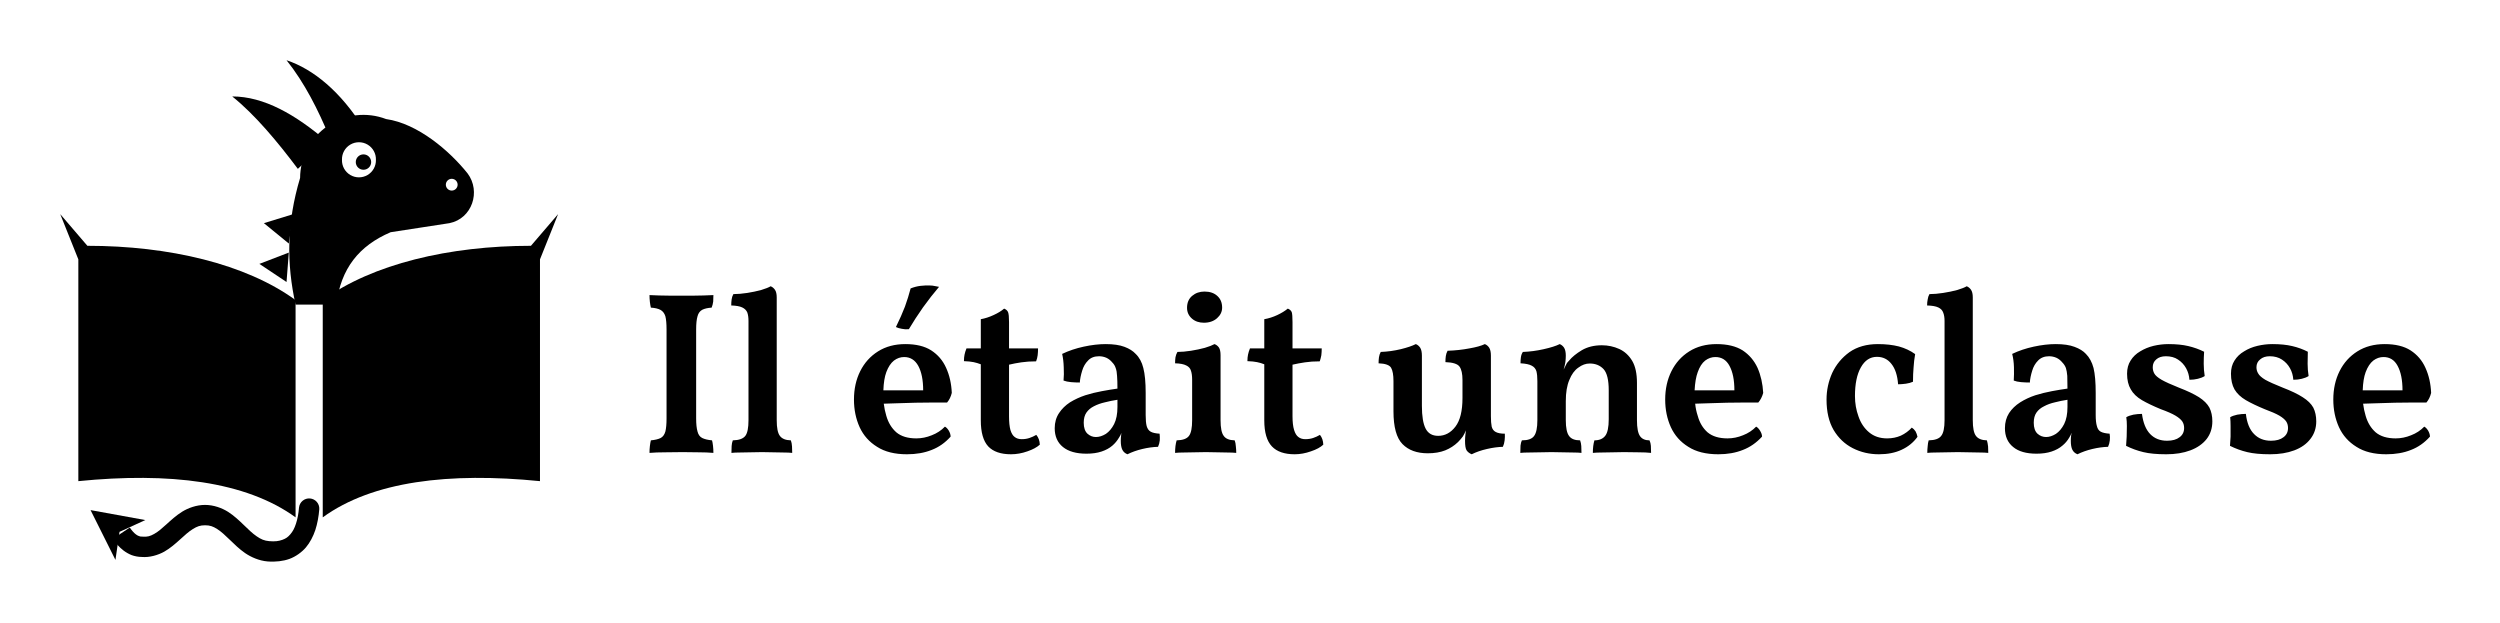
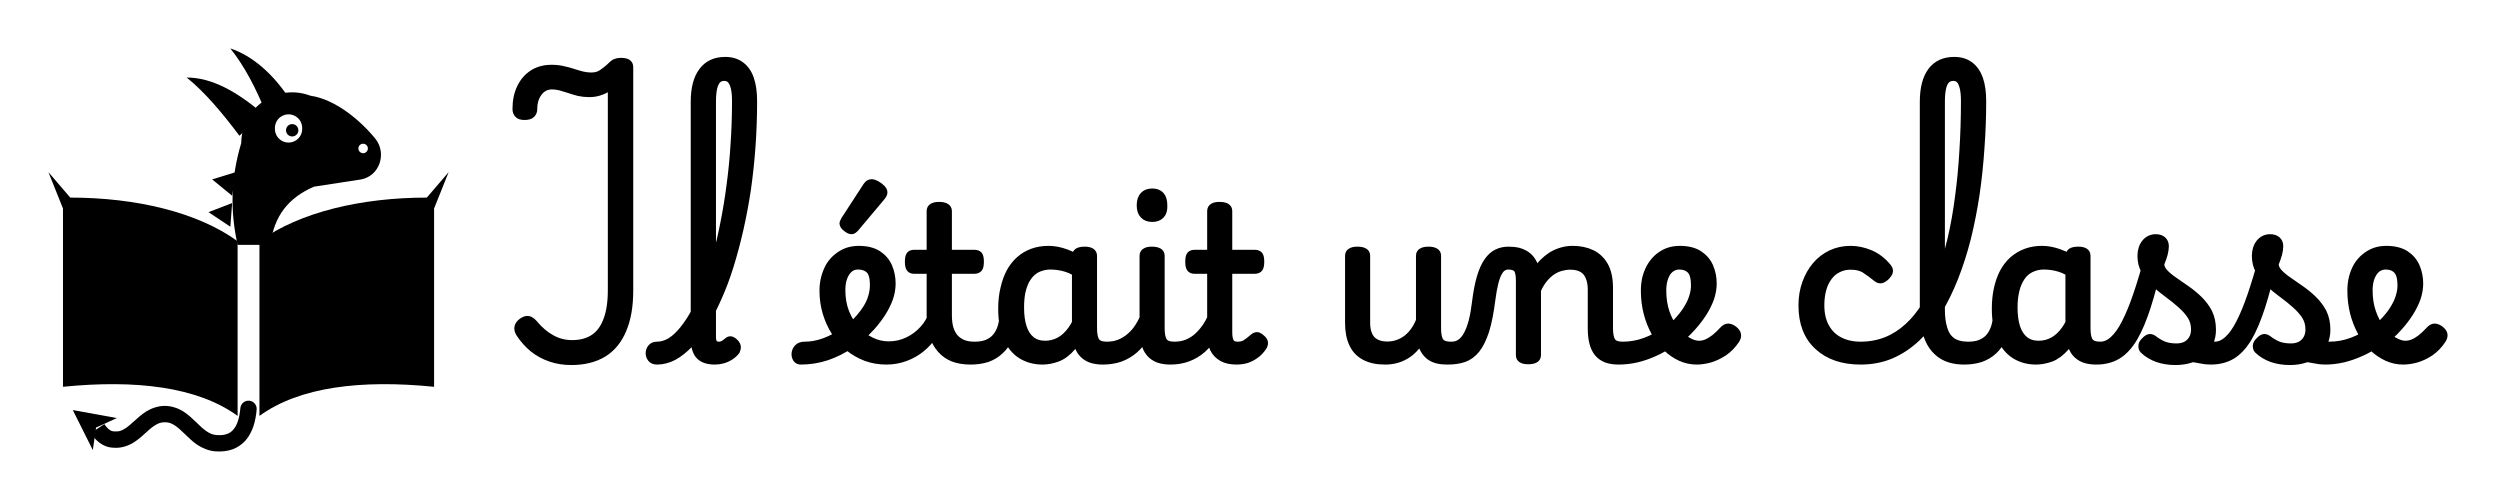
- <svg xmlns="http://www.w3.org/2000/svg" fill="#000000" viewBox="-29.7 -30.72 1275.23 317.44" width="1275.23" height="317.44" role="img" aria-labelledby="titre">
+ <svg xmlns="http://www.w3.org/2000/svg" fill="#000000" viewBox="-29.7 -30.72 1586.34 317.44" width="1586.34" height="317.44" role="img" aria-labelledby="titre">
  <g id="symbole" fill="#000000" fill-rule="evenodd">
    <path d="M121.07 122.36 C95.68 103.89 56.43 94.66 14.87 94.66 L1.02 78.5 L10.26 101.58 L10.26 214.71 C56.43 210.09 95.68 214.71 121.07 233.18 Z" />
    <path d="M134.93 122.36 C160.32 103.89 199.57 94.66 241.13 94.66 L254.98 78.5 L245.74 101.58 L245.74 214.71 C199.57 210.09 160.32 214.71 134.93 233.18 Z" />
    <path d="M123.38 60.03 A32.32 32.32 0 0 1 167.25 30.01 C183.41 32.32 199.57 46.17 208.8 57.72 C215.73 66.95 211.11 80.8 199.57 83.11 L169.56 87.73 C153.4 94.66 144.16 106.2 141.85 124.67 L121.07 124.67 C116.46 103.89 116.46 83.11 123.38 60.03 Z M144.74 50.79 A8.66 8.66 0 1 0 162.05 50.79 A8.66 8.66 0 1 0 144.74 50.79 Z M197.72 63.49 A3 3 0 1 0 203.73 63.49 A3 3 0 1 0 197.72 63.49 Z" />
    <path d="M151.78 51.95 A3.92 3.92 0 1 0 159.63 51.95 A3.92 3.92 0 1 0 151.78 51.95 Z" />
    <path d="M137.23 41.56 C121.07 27.7 104.91 18.47 88.75 18.47 C100.3 27.7 111.84 41.56 122.23 55.41 Z" />
    <path d="M155.7 34.63 C144.16 16.16 130.31 4.62 116.46 0 C125.69 11.54 132.62 25.4 138.39 39.25 Z" />
    <path d="M119.92 78.5 L104.91 83.11 L117.61 93.5 Z M117.61 98.12 L102.6 103.89 L116.46 113.13 Z" />
    <path d="M122.83 228.13 C122.55 231.34 122.09 233.92 121.28 236.38 C120.5 238.77 119.7 240.28 118.42 241.79 C117.17 243.26 116.2 243.95 114.36 244.63 C112.42 245.33 110.58 245.56 107.65 245.32 C105.07 245.1 103.44 244.36 101.22 242.84 C99 241.32 96.99 239.34 94.67 237.09 C92.35 234.84 89.65 232.28 86.62 230.36 C83.57 228.43 79.31 226.83 74.9 226.83 C70.49 226.83 66.25 228.42 63.22 230.29 C60.21 232.16 57.54 234.61 55.25 236.69 C52.96 238.77 51.09 240.43 48.97 241.62 C46.88 242.79 45.49 243.21 43.01 243.01 C41.94 242.99 41.77 242.96 41.16 242.72 C40.55 242.49 40.25 242.33 39.63 241.87 C39.01 241.4 38.6 241.01 38.02 240.35 C37.44 239.7 37 239.12 36.51 238.37 L27.87 244.14 C28.53 245.13 29.38 246.28 30.25 247.25 C31.12 248.22 32.29 249.34 33.4 250.17 C34.52 251.01 36.1 251.93 37.51 252.46 C38.91 252.98 40.9 253.38 42.58 253.38 C46.6 253.74 50.97 252.42 54.08 250.68 C57.16 248.94 59.9 246.5 62.23 244.39 C64.56 242.27 66.51 240.47 68.69 239.13 C70.85 237.8 72.38 237.22 74.9 237.22 C77.42 237.22 78.93 237.78 81.08 239.13 C83.23 240.51 85.15 242.33 87.45 244.56 C89.74 246.78 92.35 249.36 95.33 251.41 C98.31 253.45 102.44 255.31 106.79 255.67 C110.79 256 114.86 255.5 117.93 254.38 C121.11 253.22 124.26 250.96 126.33 248.52 C128.37 246.13 130.1 242.82 131.15 239.62 C132.18 236.48 132.87 232.71 133.17 228.99 A5.19 5.19 0 0 0 122.83 228.13 Z" />
    <path d="M16.49 229.48 L44.43 234.56 L31.27 240.57 L29.19 254.88 Z" />
  </g>
-   <g id="nom" fill="#000000">
-     <path d="M310.3 137.4 Q310.3 132.9 309.7 130.6 Q309.0 128.4 307.3 127.4 Q305.5 126.4 302.3 126.2 Q302.0 125.0 301.8 123.3 Q301.6 121.5 301.6 119.8 Q303.7 119.9 306.6 120.0 Q309.4 120.0 312.4 120.1 Q315.4 120.1 318.0 120.1 Q320.7 120.1 323.6 120.1 Q326.4 120.0 329.1 120.0 Q331.8 119.9 334.2 119.8 Q334.2 121.5 334.1 123.1 Q333.9 124.7 333.3 126.2 Q330.3 126.4 328.5 127.3 Q326.7 128.3 326.1 130.6 Q325.4 132.9 325.4 137.4 L325.4 182.7 Q325.4 187.0 326.1 189.4 Q326.7 191.8 328.5 192.7 Q330.3 193.6 333.5 193.9 Q333.8 194.9 334.0 196.7 Q334.2 198.4 334.2 200.3 Q330.9 200.0 326.8 200.0 Q322.7 199.9 318.5 199.9 Q314.1 199.9 309.6 200.0 Q305.0 200.0 301.6 200.3 Q301.6 198.5 301.8 196.8 Q302.0 195.1 302.3 193.9 Q305.5 193.6 307.3 192.7 Q309.0 191.8 309.7 189.4 Q310.3 187.0 310.3 182.7 L310.3 137.4 Z M343.4 200.3 Q343.4 198.5 343.5 196.8 Q343.6 195.2 344.1 193.9 Q348.8 193.8 350.5 191.6 Q352.1 189.5 352.1 183.6 L352.1 133.0 Q352.1 130.4 351.5 128.7 Q350.8 127.0 348.9 126.1 Q347.0 125.2 343.3 125.1 Q343.3 123.4 343.5 122.0 Q343.7 120.5 344.4 119.3 Q347.6 119.3 351.5 118.7 Q355.3 118.1 358.6 117.2 Q361.9 116.2 363.4 115.3 Q364.7 115.8 365.6 117.1 Q366.5 118.4 366.5 121.0 L366.5 183.6 Q366.5 189.5 368.1 191.6 Q369.7 193.8 373.7 193.9 Q374.2 195.2 374.3 197.0 Q374.4 198.7 374.4 200.3 Q372.6 200.1 370.1 200.1 Q367.6 200.0 364.7 200.0 Q361.8 199.9 359.0 199.9 Q356.1 199.9 353.2 200.0 Q350.2 200.0 347.7 200.1 Q345.1 200.1 343.4 200.3 Z M432.9 201.0 Q423.6 201.0 417.7 197.2 Q411.7 193.5 408.8 187.2 Q405.9 180.8 405.9 173.1 Q405.9 165.0 409.1 158.6 Q412.3 152.2 418.2 148.5 Q424.1 144.8 432.1 144.8 Q440.3 144.8 445.3 148.0 Q450.4 151.3 452.9 156.9 Q455.5 162.6 455.8 169.7 Q455.1 172.6 453.4 174.6 L446.6 174.6 Q442.4 174.6 437.4 174.7 Q432.5 174.8 427.4 175.0 Q424.2 175.1 421.1 175.2 Q421.5 178.4 422.4 181.4 Q423.9 186.6 427.5 189.8 Q431.2 192.9 437.7 192.9 Q441.7 192.9 445.6 191.3 Q449.5 189.8 452.3 186.9 Q453.4 187.5 454.3 189.0 Q455.2 190.6 455.2 192.0 Q451.0 196.7 445.5 198.8 Q440.0 201.0 432.9 201.0 Z M420.9 168.4 L441.2 168.4 Q441.2 160.5 438.7 155.9 Q436.2 151.4 431.5 151.4 Q428.7 151.4 426.3 153.2 Q423.9 155.1 422.4 159.1 Q421.1 162.6 420.9 168.4 Z M433.9 137.2 Q432.1 137.4 430.3 137.0 Q428.5 136.7 427.3 136.1 Q430.1 130.4 431.9 125.7 Q433.6 121.0 434.8 116.4 Q437.3 115.4 439.8 115.1 Q442.4 114.8 444.6 114.9 Q445.9 114.9 447.2 115.2 Q448.4 115.4 449.3 115.6 Q445.2 120.4 441.1 126.1 Q437.1 131.8 433.9 137.2 Z M486.0 201.0 Q478.2 201.0 474.4 197.0 Q470.6 192.9 470.6 183.7 L470.6 155.1 Q468.8 154.4 466.9 154.0 Q464.9 153.6 462.0 153.5 Q462.0 151.6 462.3 150.2 Q462.6 148.7 463.3 147.0 L470.6 147.0 L470.6 132.1 Q473.9 131.5 477.1 130.0 Q480.4 128.5 482.5 126.7 Q484.0 127.3 484.5 128.5 Q485.0 129.7 485.0 133.6 L485.0 147.0 L499.8 147.0 Q499.8 148.8 499.6 150.5 Q499.4 152.1 498.8 153.6 Q494.7 153.6 491.3 154.1 Q487.9 154.6 485.0 155.3 L485.0 181.6 Q485.0 186.0 485.7 188.6 Q486.5 191.2 487.9 192.2 Q489.3 193.3 491.5 193.3 Q493.6 193.3 495.4 192.7 Q497.2 192.1 498.9 191.1 Q500.6 193.1 500.7 196.1 Q498.5 198.1 494.4 199.5 Q490.2 201.0 486.0 201.0 Z M545.4 201.0 Q543.6 200.3 542.8 198.7 Q542.0 197.1 542.0 194.1 Q542.0 192.8 542.2 191.1 Q542.3 190.6 542.3 190.1 Q541.9 191.4 541.1 192.5 Q539.7 194.9 537.7 196.6 Q535.5 198.5 532.2 199.6 Q528.9 200.7 524.5 200.7 Q516.7 200.7 512.5 197.3 Q508.3 193.9 508.3 187.7 Q508.3 183.3 510.5 180.0 Q512.6 176.8 516.1 174.5 Q519.7 172.3 523.9 170.9 Q528.0 169.6 532.4 168.8 Q536.7 168.0 540.3 167.5 Q540.3 163.4 540.1 161.0 Q540.0 158.6 539.4 157.0 Q538.9 155.4 537.7 154.2 Q536.4 152.6 534.7 151.8 Q532.9 151.0 530.9 151.0 Q527.3 151.0 525.3 153.2 Q523.2 155.3 522.3 158.4 Q521.3 161.6 521.1 164.4 Q518.8 164.4 516.6 164.2 Q514.4 164.0 512.8 163.4 Q513.1 160.3 512.9 156.6 Q512.8 152.9 512.1 149.8 Q517.1 147.4 523.1 146.1 Q529.1 144.8 534.3 144.8 Q540.2 144.8 543.9 146.2 Q547.6 147.6 549.6 149.8 Q552.4 152.5 553.5 157.0 Q554.7 161.6 554.7 169.7 L554.7 181.0 Q554.7 184.6 555.2 186.6 Q555.8 188.7 557.3 189.5 Q558.7 190.3 561.8 190.5 Q562.0 192.1 561.9 193.9 Q561.7 195.7 561.0 197.2 Q557.2 197.3 553.0 198.3 Q548.8 199.3 545.4 201.0 Z M529.3 192.2 Q531.8 192.2 534.4 190.6 Q536.9 188.9 538.6 185.6 Q540.3 182.2 540.3 176.9 L540.3 173.2 Q537.0 173.7 533.9 174.5 Q530.8 175.2 528.3 176.5 Q525.9 177.7 524.5 179.7 Q523.1 181.7 523.1 184.9 Q523.1 188.7 525.0 190.5 Q526.9 192.2 529.3 192.2 Z M569.7 200.3 Q569.7 198.5 569.9 196.8 Q570.1 195.2 570.5 193.9 Q575.2 193.8 576.8 191.6 Q578.4 189.5 578.4 183.6 L578.4 163.0 Q578.4 160.1 577.8 158.4 Q577.3 156.6 575.4 155.7 Q573.5 154.7 569.7 154.6 Q569.7 152.9 569.9 151.5 Q570.2 150.0 570.9 148.8 Q573.9 148.8 577.8 148.2 Q581.6 147.6 584.9 146.7 Q588.2 145.7 589.8 144.8 Q591.2 145.3 592.1 146.6 Q592.9 147.9 592.9 150.5 L592.9 183.6 Q592.9 189.5 594.5 191.6 Q596.0 193.8 600.1 193.9 Q600.6 195.2 600.7 197.0 Q600.9 198.7 600.9 200.3 Q599.0 200.1 596.4 200.1 Q593.9 200.0 591.1 200.0 Q588.2 199.9 585.4 199.9 Q582.6 199.9 579.6 200.0 Q576.7 200.0 574.1 200.1 Q571.6 200.1 569.7 200.3 Z M584.4 133.9 Q580.7 133.9 578.3 131.8 Q575.8 129.6 575.8 126.3 Q575.8 122.4 578.4 120.2 Q581.0 118.0 584.7 118.0 Q588.8 118.0 591.2 120.2 Q593.7 122.4 593.7 126.2 Q593.7 129.3 591.1 131.6 Q588.5 133.9 584.4 133.9 Z M630.7 201.0 Q622.9 201.0 619.1 197.0 Q615.2 192.9 615.2 183.7 L615.2 155.1 Q613.5 154.4 611.5 154.0 Q609.6 153.6 606.6 153.5 Q606.6 151.6 606.9 150.2 Q607.2 148.7 607.9 147.0 L615.2 147.0 L615.2 132.1 Q618.6 131.5 621.8 130.0 Q625.0 128.5 627.2 126.7 Q628.7 127.3 629.2 128.5 Q629.6 129.7 629.6 133.6 L629.6 147.0 L644.5 147.0 Q644.5 148.8 644.3 150.5 Q644.0 152.1 643.5 153.6 Q639.3 153.6 636.0 154.1 Q632.6 154.6 629.6 155.3 L629.6 181.6 Q629.6 186.0 630.4 188.6 Q631.2 191.2 632.6 192.2 Q634.0 193.3 636.1 193.3 Q638.3 193.3 640.1 192.7 Q641.9 192.1 643.6 191.1 Q645.2 193.1 645.3 196.1 Q643.2 198.1 639.0 199.5 Q634.8 201.0 630.7 201.0 Z M698.6 200.5 Q690.3 200.5 685.7 195.8 Q681.1 191.1 681.1 179.1 L681.1 163.7 Q681.1 159.0 679.9 156.9 Q678.7 154.8 673.5 154.6 Q673.5 152.9 673.7 151.5 Q673.9 150.1 674.6 148.8 Q679.8 148.6 684.8 147.4 Q689.7 146.2 692.5 144.8 Q693.8 145.3 694.7 146.6 Q695.6 148.0 695.6 150.7 L695.6 176.3 Q695.6 184.2 697.5 187.9 Q699.4 191.6 703.9 191.6 Q709.1 191.6 712.7 186.9 Q716.3 182.2 716.3 172.3 L716.3 163.1 Q716.3 158.4 714.8 156.3 Q713.3 154.2 707.6 154.0 Q707.6 152.3 707.8 150.9 Q708.0 149.5 708.7 148.2 Q714.6 148.0 719.8 147.0 Q725.0 146.1 727.7 144.8 Q729.0 145.3 729.9 146.6 Q730.8 148.0 730.8 150.7 L730.8 181.6 Q730.8 184.9 731.2 186.9 Q731.7 188.8 733.2 189.6 Q734.8 190.5 737.9 190.5 Q738.0 192.1 737.8 193.9 Q737.6 195.7 736.9 197.2 Q733.1 197.3 728.8 198.3 Q724.4 199.3 721.0 201.0 Q719.3 200.3 718.4 199.0 Q717.6 197.7 717.6 194.1 Q717.6 192.5 717.9 190.0 Q717.9 189.5 718.0 188.8 Q717.4 190.5 716.5 191.9 Q715.3 193.5 714.0 194.8 Q711.2 197.5 707.5 199.0 Q703.7 200.5 698.6 200.5 Z M805.3 183.6 Q805.3 189.6 806.9 191.8 Q808.4 193.9 811.7 193.9 Q812.3 195.2 812.4 196.7 Q812.5 198.1 812.5 200.3 Q809.9 200.0 806.2 200.0 Q802.4 199.9 798.6 199.9 Q796.1 199.9 793.1 200.0 Q790.1 200.0 787.4 200.1 Q784.7 200.1 782.8 200.3 Q782.8 198.4 783.0 196.8 Q783.2 195.2 783.6 193.9 Q787.3 193.9 789.1 191.6 Q790.9 189.3 790.9 183.1 L790.9 168.4 Q790.9 160.5 788.3 157.6 Q785.6 154.7 781.2 154.7 Q778.2 154.7 775.4 156.8 Q772.5 158.8 770.8 163.1 Q769.0 167.3 769.0 173.9 L769.0 183.6 Q769.0 189.5 770.7 191.7 Q772.3 193.9 776.3 193.9 Q776.8 195.3 776.9 196.8 Q777.0 198.2 777.0 200.3 Q775.4 200.1 772.8 200.1 Q770.2 200.0 767.3 200.0 Q764.4 199.9 761.7 199.9 Q759.2 199.9 756.1 200.0 Q753.1 200.0 750.3 200.1 Q747.5 200.1 745.8 200.3 Q745.8 198.2 745.9 196.6 Q746.1 194.9 746.6 193.9 Q751.2 193.9 752.8 191.7 Q754.5 189.5 754.5 183.6 L754.5 163.7 Q754.5 160.5 754.0 158.6 Q753.4 156.7 751.6 155.8 Q749.8 154.8 745.9 154.6 Q745.9 152.9 746.1 151.5 Q746.3 150.0 747.1 148.8 Q752.4 148.6 757.7 147.4 Q763.1 146.2 765.9 144.8 Q767.2 145.3 768.1 146.6 Q769.0 148.0 769.0 150.7 Q769.0 152.1 768.8 153.9 Q768.5 155.8 767.9 157.8 Q768.5 156.6 769.1 155.4 Q769.6 154.2 770.7 153.2 Q772.9 150.5 777.2 147.9 Q781.5 145.4 787.4 145.4 Q792.1 145.4 796.3 147.3 Q800.4 149.2 802.9 153.4 Q805.3 157.5 805.3 164.6 L805.3 183.6 Z M846.8 201.0 Q837.4 201.0 831.5 197.2 Q825.5 193.5 822.6 187.2 Q819.7 180.8 819.7 173.1 Q819.7 165.0 822.9 158.6 Q826.1 152.2 832.0 148.5 Q837.9 144.8 845.9 144.8 Q854.1 144.8 859.2 148.0 Q864.2 151.3 866.8 156.9 Q869.3 162.6 869.7 169.7 Q868.9 172.6 867.2 174.6 L860.5 174.6 Q856.2 174.6 851.2 174.7 Q846.3 174.8 841.2 175.0 Q838.0 175.1 835.0 175.2 Q835.3 178.4 836.3 181.4 Q837.7 186.6 841.3 189.8 Q845.0 192.9 851.5 192.9 Q855.5 192.9 859.4 191.3 Q863.3 189.8 866.1 186.9 Q867.2 187.5 868.1 189.0 Q869.1 190.6 869.1 192.0 Q864.8 196.7 859.3 198.8 Q853.8 201.0 846.8 201.0 Z M834.7 168.4 L855.0 168.4 Q855.0 160.5 852.5 155.9 Q850.1 151.4 845.3 151.4 Q842.5 151.4 840.1 153.2 Q837.7 155.1 836.3 159.1 Q835.0 162.6 834.7 168.4 Z M948.4 192.1 Q945.3 196.4 940.3 198.7 Q935.4 201.0 928.7 201.0 Q921.5 201.0 915.4 197.9 Q909.3 194.8 905.6 188.6 Q902.0 182.4 902.0 173.1 Q902.0 166.0 904.9 159.5 Q907.9 153.1 913.7 148.9 Q919.6 144.8 928.2 144.8 Q934.2 144.8 938.9 146.0 Q943.6 147.3 947.2 149.9 Q946.6 153.3 946.4 156.7 Q946.1 160.0 946.1 164.0 Q944.6 164.7 942.5 165.0 Q940.3 165.3 938.5 165.3 Q938.0 158.5 935.1 154.9 Q932.3 151.3 927.7 151.3 Q922.5 151.3 919.5 156.7 Q916.5 162.0 916.5 171.3 Q916.5 176.8 918.3 181.7 Q920.0 186.7 923.7 189.8 Q927.4 192.9 932.9 192.9 Q936.7 192.9 939.9 191.5 Q943.1 190.0 945.5 187.4 Q946.6 188.1 947.4 189.3 Q948.1 190.6 948.4 192.1 Z M953.4 200.3 Q953.4 198.5 953.6 196.8 Q953.7 195.2 954.1 193.9 Q958.9 193.8 960.5 191.6 Q962.2 189.5 962.2 183.6 L962.2 133.0 Q962.2 130.4 961.5 128.7 Q960.9 127.0 959.0 126.1 Q957.1 125.2 953.3 125.1 Q953.3 123.4 953.6 122.0 Q953.8 120.5 954.5 119.3 Q957.7 119.3 961.5 118.7 Q965.4 118.1 968.7 117.2 Q972.0 116.2 973.5 115.3 Q974.8 115.8 975.7 117.1 Q976.6 118.4 976.6 121.0 L976.6 183.6 Q976.6 189.5 978.2 191.6 Q979.8 193.8 983.8 193.9 Q984.2 195.2 984.4 197.0 Q984.5 198.7 984.5 200.3 Q982.7 200.1 980.2 200.1 Q977.6 200.0 974.7 200.0 Q971.8 199.9 969.0 199.9 Q966.2 199.9 963.2 200.0 Q960.3 200.0 957.7 200.1 Q955.2 200.1 953.4 200.3 Z M1030.0 201.0 Q1028.2 200.3 1027.4 198.7 Q1026.6 197.1 1026.6 194.1 Q1026.6 192.8 1026.8 191.1 Q1027.0 190.6 1027.0 190.1 Q1026.5 191.4 1025.8 192.5 Q1024.4 194.9 1022.3 196.6 Q1020.1 198.5 1016.8 199.6 Q1013.5 200.7 1009.1 200.7 Q1001.3 200.7 997.2 197.3 Q993.0 193.9 993.0 187.7 Q993.0 183.3 995.1 180.0 Q997.2 176.8 1000.8 174.5 Q1004.3 172.3 1008.5 170.9 Q1012.7 169.6 1017.0 168.8 Q1021.3 168.0 1024.9 167.5 Q1024.9 163.4 1024.8 161.0 Q1024.6 158.6 1024.1 157.0 Q1023.5 155.4 1022.3 154.2 Q1021.0 152.6 1019.3 151.8 Q1017.5 151.0 1015.5 151.0 Q1012.0 151.0 1009.9 153.2 Q1007.8 155.3 1006.9 158.4 Q1005.9 161.6 1005.7 164.4 Q1003.5 164.4 1001.2 164.2 Q999.0 164.0 997.5 163.4 Q997.7 160.3 997.6 156.6 Q997.5 152.9 996.7 149.8 Q1001.7 147.4 1007.7 146.1 Q1013.7 144.8 1018.9 144.8 Q1024.8 144.8 1028.5 146.2 Q1032.3 147.6 1034.3 149.8 Q1037.0 152.5 1038.2 157.0 Q1039.3 161.6 1039.3 169.7 L1039.3 181.0 Q1039.3 184.6 1039.9 186.6 Q1040.4 188.7 1041.9 189.5 Q1043.4 190.3 1046.4 190.5 Q1046.7 192.1 1046.5 193.9 Q1046.3 195.7 1045.6 197.2 Q1041.8 197.3 1037.6 198.3 Q1033.4 199.3 1030.0 201.0 Z M1014.0 192.2 Q1016.4 192.2 1019.0 190.6 Q1021.5 188.9 1023.2 185.6 Q1024.9 182.2 1024.9 176.9 L1024.9 173.2 Q1021.6 173.7 1018.5 174.5 Q1015.4 175.2 1013.0 176.5 Q1010.5 177.7 1009.1 179.7 Q1007.7 181.7 1007.7 184.9 Q1007.7 188.7 1009.6 190.5 Q1011.5 192.2 1014.0 192.2 Z M1094.6 148.7 Q1094.4 151.6 1094.4 154.8 Q1094.4 158.0 1094.9 161.1 Q1093.5 162.0 1091.4 162.5 Q1089.4 163.0 1087.1 163.0 Q1086.9 159.8 1085.4 157.1 Q1083.9 154.4 1081.3 152.7 Q1078.8 151.0 1075.1 151.0 Q1072.0 151.0 1070.2 152.6 Q1068.4 154.1 1068.4 156.6 Q1068.4 158.4 1069.2 159.8 Q1070.0 161.3 1072.9 163.0 Q1075.7 164.6 1081.7 167.0 Q1088.2 169.5 1092.0 171.9 Q1095.7 174.3 1097.3 177.2 Q1098.8 180.2 1098.8 184.2 Q1098.8 189.4 1095.9 193.2 Q1092.9 197.0 1087.6 199.0 Q1082.3 201.0 1075.3 201.0 Q1068.1 201.0 1063.6 199.9 Q1059.0 198.8 1054.8 196.7 Q1055.0 194.7 1055.1 192.0 Q1055.2 189.3 1055.2 186.6 Q1055.2 184.0 1054.9 182.1 Q1056.2 181.3 1058.5 180.8 Q1060.8 180.4 1062.9 180.4 Q1063.8 187.3 1067.1 190.7 Q1070.4 194.1 1075.7 194.1 Q1079.8 194.1 1082.1 192.3 Q1084.4 190.6 1084.4 187.6 Q1084.4 185.7 1083.5 184.3 Q1082.5 182.8 1080.0 181.3 Q1077.5 179.8 1072.5 178.0 Q1066.7 175.6 1062.9 173.4 Q1059.0 171.1 1057.2 167.9 Q1055.3 164.7 1055.3 159.9 Q1055.3 156.0 1057.1 153.2 Q1058.9 150.3 1062.0 148.5 Q1065.1 146.6 1068.8 145.7 Q1072.6 144.8 1076.4 144.8 Q1082.3 144.8 1086.5 145.8 Q1090.8 146.8 1094.6 148.7 Z M1147.5 148.7 Q1147.4 151.6 1147.4 154.8 Q1147.4 158.0 1147.9 161.1 Q1146.5 162.0 1144.4 162.5 Q1142.4 163.0 1140.1 163.0 Q1139.9 159.8 1138.4 157.1 Q1136.9 154.4 1134.3 152.7 Q1131.7 151.0 1128.1 151.0 Q1125.0 151.0 1123.2 152.6 Q1121.3 154.1 1121.3 156.6 Q1121.3 158.4 1122.2 159.8 Q1123.0 161.3 1125.8 163.0 Q1128.7 164.6 1134.7 167.0 Q1141.2 169.5 1144.9 171.9 Q1148.7 174.3 1150.3 177.2 Q1151.8 180.2 1151.8 184.2 Q1151.8 189.4 1148.8 193.2 Q1145.9 197.0 1140.6 199.0 Q1135.3 201.0 1128.3 201.0 Q1121.1 201.0 1116.6 199.9 Q1112.0 198.8 1107.8 196.7 Q1108.0 194.7 1108.1 192.0 Q1108.1 189.3 1108.1 186.6 Q1108.1 184.0 1107.9 182.1 Q1109.2 181.3 1111.5 180.8 Q1113.8 180.4 1115.9 180.4 Q1116.7 187.3 1120.1 190.7 Q1123.4 194.1 1128.7 194.1 Q1132.8 194.1 1135.1 192.3 Q1137.4 190.6 1137.4 187.6 Q1137.4 185.7 1136.5 184.3 Q1135.5 182.8 1133.0 181.3 Q1130.4 179.8 1125.5 178.0 Q1119.7 175.6 1115.9 173.4 Q1112.0 171.1 1110.1 167.9 Q1108.3 164.7 1108.3 159.9 Q1108.3 156.0 1110.1 153.2 Q1111.9 150.3 1115.0 148.5 Q1118.0 146.6 1121.8 145.7 Q1125.6 144.8 1129.4 144.8 Q1135.3 144.8 1139.5 145.8 Q1143.8 146.8 1147.5 148.7 Z M1187.5 201.0 Q1178.2 201.0 1172.3 197.2 Q1166.3 193.5 1163.4 187.2 Q1160.5 180.8 1160.5 173.1 Q1160.5 165.0 1163.7 158.6 Q1166.9 152.2 1172.8 148.5 Q1178.7 144.8 1186.7 144.8 Q1194.9 144.8 1199.9 148.0 Q1205.0 151.3 1207.5 156.9 Q1210.1 162.6 1210.4 169.7 Q1209.7 172.6 1208.0 174.6 L1201.2 174.6 Q1197.0 174.6 1192.0 174.7 Q1187.1 174.8 1182.0 175.0 Q1178.8 175.1 1175.7 175.2 Q1176.1 178.4 1177.0 181.4 Q1178.5 186.6 1182.1 189.8 Q1185.8 192.9 1192.3 192.9 Q1196.3 192.9 1200.2 191.3 Q1204.1 189.8 1206.9 186.9 Q1208.0 187.5 1208.9 189.0 Q1209.8 190.6 1209.8 192.0 Q1205.6 196.7 1200.1 198.8 Q1194.6 201.0 1187.5 201.0 Z M1175.5 168.4 L1195.8 168.4 Q1195.8 160.5 1193.3 155.9 Q1190.9 151.4 1186.1 151.4 Q1183.3 151.4 1180.9 153.2 Q1178.5 155.1 1177.0 159.1 Q1175.7 162.6 1175.5 168.4 Z" />
+   <g id="nom" fill="#000000" stroke="#000000" stroke-width="4.62" stroke-linejoin="round">
+     <path d="M332.8 198.6 Q325.7 198.6 319.6 196.5 Q313.5 194.4 308.6 190.5 Q303.8 186.6 300.1 181.0 Q298.7 178.8 299.0 177.0 Q299.3 175.1 301.4 173.5 Q303.9 171.7 305.6 172.1 Q307.3 172.5 309.0 174.4 Q314.2 180.7 320.2 184.0 Q326.2 187.4 333.3 187.4 Q341.5 187.4 347.1 183.7 Q352.6 180.0 355.4 172.5 Q358.3 164.9 358.3 153.5 L358.3 23.2 Q355.8 25.7 352.1 27.1 Q348.4 28.6 344.3 28.6 Q340.7 28.6 337.5 27.9 Q334.4 27.1 331.5 26.1 Q328.7 25.2 325.9 24.4 Q323.2 23.7 320.5 23.7 Q317.2 23.7 314.6 25.5 Q312.1 27.3 310.5 30.6 Q308.9 33.9 308.9 38.5 Q308.9 40.5 307.6 41.8 Q306.4 43.1 303.1 43.1 Q300.3 43.1 299.1 41.9 Q297.8 40.6 297.8 38.5 Q297.8 30.7 300.6 24.9 Q303.4 19.1 308.4 15.9 Q313.4 12.7 320.3 12.7 Q324.3 12.7 327.6 13.5 Q330.9 14.2 333.9 15.2 Q336.9 16.2 339.7 16.9 Q342.6 17.6 345.5 17.6 Q349.4 17.6 352.1 15.8 Q354.7 14.1 357.0 12.0 Q359.1 9.8 360.6 9.0 Q362.2 8.3 364.1 8.3 Q367.0 8.3 368.4 9.1 Q369.8 10.0 369.8 11.8 L369.8 153.7 Q369.8 168.5 365.5 178.5 Q361.3 188.6 353.1 193.6 Q344.8 198.6 332.8 198.6 Z M387.2 198.3 Q384.7 198.3 383.5 196.8 Q382.3 195.3 382.3 193.4 Q382.3 191.5 383.5 190.0 Q384.7 188.4 387.2 188.4 Q391.5 188.4 395.7 185.9 Q399.9 183.3 403.8 178.4 Q407.8 173.5 411.5 166.6 Q415.2 159.7 418.5 150.9 Q421.8 142.2 424.7 132.0 Q427.6 121.8 429.8 110.3 Q432.1 98.8 433.7 86.3 Q435.4 73.7 436.2 60.4 Q437.1 47.1 437.1 33.5 Q437.1 31.0 438.8 29.8 Q440.5 28.6 442.8 28.6 Q445.0 28.6 446.7 29.8 Q448.4 31.0 448.4 33.5 Q448.4 48.0 447.4 62.0 Q446.4 76.0 444.5 89.3 Q442.5 102.6 439.7 114.9 Q436.9 127.2 433.5 138.1 Q430.1 149.0 425.9 158.3 Q421.8 167.6 417.3 175.0 Q412.8 182.4 407.8 187.6 Q402.9 192.8 397.7 195.6 Q392.5 198.3 387.2 198.3 Z M423.9 198.3 Q420.4 198.3 417.9 197.4 Q415.4 196.5 413.9 194.8 Q412.4 193.1 411.7 190.5 Q410.9 187.9 410.9 184.7 L410.9 33.9 Q410.9 21.1 416.0 14.4 Q421.0 7.7 430.5 7.7 Q436.4 7.7 440.4 10.7 Q444.5 13.7 446.4 19.3 Q448.4 25.0 448.4 33.5 Q448.4 36.0 446.7 37.2 Q445.0 38.4 442.8 38.4 Q440.5 38.4 438.8 37.2 Q437.1 36.0 437.1 33.5 Q437.1 28.2 436.3 24.9 Q435.5 21.6 433.9 19.9 Q432.3 18.3 429.9 18.3 Q427.3 18.3 425.6 19.9 Q423.9 21.6 423.1 25.0 Q422.3 28.5 422.3 33.9 L422.3 183.4 Q422.3 185.1 422.8 186.3 Q423.3 187.4 424.3 187.9 Q425.2 188.4 426.4 188.4 Q427.6 188.4 428.6 188.0 Q429.6 187.6 430.5 186.9 Q431.4 186.2 432.3 185.5 Q433.4 184.6 434.7 185.2 Q436.0 185.8 436.9 186.9 Q438.0 188.2 438.1 189.5 Q438.1 190.8 437.5 192.0 Q436.0 194.0 433.8 195.4 Q431.5 196.9 429.0 197.6 Q426.5 198.3 423.9 198.3 Z M478.4 198.3 Q476.5 198.3 475.6 196.8 Q474.7 195.3 474.9 193.4 Q475.1 191.5 476.5 190.0 Q478.0 188.4 480.9 188.4 Q487.0 188.4 493.4 186.1 Q499.8 183.7 505.6 179.7 Q511.4 175.8 515.5 171.1 Q518.4 167.8 520.4 164.5 Q522.5 161.1 523.5 157.5 Q524.6 153.9 524.6 150.0 Q524.6 143.2 522.0 140.6 Q519.3 138.0 514.8 138.0 Q513.0 138.0 512.1 136.4 Q511.3 134.8 511.3 132.8 Q511.4 130.8 512.4 129.2 Q513.4 127.6 515.2 127.6 Q522.7 127.6 527.4 130.6 Q532.1 133.7 534.2 138.6 Q536.3 143.6 536.3 149.2 Q536.3 153.7 534.7 158.5 Q533.0 163.2 530.1 167.8 Q527.2 172.3 523.4 176.6 Q517.7 182.9 510.5 187.8 Q503.2 192.8 495.1 195.6 Q487.0 198.3 478.4 198.3 Z M532.8 198.3 Q525.9 198.3 519.8 196.1 Q513.8 193.8 508.8 189.8 Q503.7 185.7 500.2 180.1 Q496.6 174.4 494.6 167.8 Q492.6 161.1 492.6 153.7 Q492.6 149.2 493.7 145.2 Q494.8 141.2 496.7 137.9 Q498.7 134.7 501.6 132.4 Q504.4 130.1 507.8 128.8 Q511.3 127.6 515.2 127.6 Q517.1 127.6 517.9 129.2 Q518.8 130.8 518.7 132.8 Q518.7 134.8 517.6 136.4 Q516.5 138.0 514.7 138.0 Q512.4 138.0 510.6 139.0 Q508.8 140.0 507.4 142.0 Q506.0 144.0 505.2 146.8 Q504.4 149.6 504.4 153.5 Q504.4 161.0 506.8 167.3 Q509.3 173.7 513.5 178.3 Q517.7 183.0 523.1 185.6 Q528.4 188.2 534.2 188.2 Q540.6 188.2 546.3 185.5 Q552.0 182.8 556.2 178.1 Q560.4 173.5 562.1 167.6 Q562.5 166.4 564.1 166.3 Q565.6 166.3 567.1 167.0 Q568.5 167.7 568.2 169.3 Q566.7 175.6 563.3 180.9 Q560.0 186.2 555.2 190.2 Q550.5 194.1 544.7 196.2 Q539.0 198.3 532.8 198.3 Z M510.7 115.6 Q509.3 115.6 507.3 114.0 Q505.3 112.4 505.3 111.1 Q505.3 110.7 505.5 110.3 Q505.6 109.9 506.1 109.0 L520.2 87.3 Q520.9 86.3 521.6 85.8 Q522.3 85.3 523.4 85.3 Q524.7 85.3 526.5 86.3 Q528.3 87.3 529.7 88.7 Q531.1 90.1 531.1 91.3 Q531.1 92.2 530.7 92.8 Q530.4 93.4 529.5 94.5 L513.2 113.9 Q511.7 115.6 510.7 115.6 Z M586.2 198.3 Q579.9 198.3 575.1 196.5 Q570.4 194.6 567.2 190.9 Q563.9 187.2 562.3 181.8 Q560.6 176.4 560.6 169.3 L560.6 140.7 L550.3 140.7 Q548.4 140.7 547.6 139.5 Q546.8 138.3 546.8 135.4 Q546.8 132.3 547.6 131.2 Q548.4 130.1 550.3 130.1 L560.6 130.1 L560.6 103.2 Q560.6 101.4 562.0 100.6 Q563.4 99.7 566.2 99.7 Q569.1 99.7 570.5 100.6 Q572.0 101.4 572.0 103.2 L572.0 130.1 L588.6 130.1 Q590.6 130.1 591.5 131.2 Q592.3 132.3 592.3 135.4 Q592.3 138.3 591.5 139.5 Q590.6 140.7 588.6 140.7 L572.0 140.7 L572.0 169.3 Q572.0 174.0 573.0 177.6 Q574.1 181.2 576.2 183.6 Q578.3 185.9 581.4 187.2 Q584.5 188.4 588.6 188.4 Q590.5 188.4 591.4 190.0 Q592.3 191.5 592.1 193.4 Q591.9 195.3 590.5 196.8 Q589.0 198.3 586.2 198.3 Z M586.2 198.3 Q584.4 198.3 583.5 196.8 Q582.7 195.3 582.9 193.4 Q583.1 191.5 584.5 190.0 Q586.0 188.4 588.7 188.4 Q592.7 188.4 595.8 187.4 Q598.9 186.3 601.2 184.2 Q603.4 182.1 604.8 178.9 Q606.2 175.8 606.7 171.5 Q607.0 169.6 608.7 169.0 Q610.4 168.4 612.0 169.0 Q613.7 169.6 613.4 171.5 Q612.9 178.5 610.7 183.6 Q608.4 188.7 604.8 191.9 Q601.3 195.2 596.6 196.8 Q591.9 198.3 586.2 198.3 Z M631.8 198.3 Q624.3 198.3 618.4 194.7 Q612.6 191.1 609.3 183.7 Q606.0 176.3 606.0 165.1 Q606.0 158.2 607.4 152.4 Q608.7 146.6 611.1 142.0 Q613.6 137.4 617.2 134.2 Q620.8 131.0 625.4 129.3 Q630.1 127.6 635.6 127.6 Q641.0 127.6 646.7 129.7 Q652.4 131.8 656.9 135.2 L656.9 145.1 Q651.6 140.9 646.8 139.5 Q641.9 138.0 636.8 138.0 Q633.4 138.0 630.4 139.1 Q627.4 140.1 625.1 142.2 Q622.8 144.3 621.1 147.5 Q619.5 150.7 618.6 154.9 Q617.8 159.1 617.8 164.5 Q617.8 171.8 619.5 177.0 Q621.2 182.2 624.7 185.0 Q628.2 187.8 633.5 187.8 Q638.2 187.8 642.4 185.6 Q646.6 183.4 650.1 178.6 Q653.6 173.8 656.1 165.9 L658.2 173.9 Q655.1 184.1 650.7 189.4 Q646.3 194.6 641.3 196.5 Q636.4 198.3 631.8 198.3 Z M670.1 198.3 Q665.6 198.3 662.3 197.1 Q659.0 195.8 656.9 193.3 Q654.7 190.7 653.8 186.8 Q652.8 182.9 652.8 177.6 L652.8 131.9 Q652.8 130.0 654.2 129.0 Q655.7 128.1 658.6 128.1 Q661.3 128.1 662.7 129.0 Q664.1 129.8 664.1 131.7 L664.1 177.6 Q664.1 183.6 665.9 186.0 Q667.7 188.4 672.6 188.4 Q673.8 188.4 674.3 190.0 Q674.9 191.5 674.7 193.4 Q674.5 195.3 673.4 196.8 Q672.3 198.3 670.1 198.3 Z M670.1 198.3 Q668.2 198.3 667.4 196.8 Q666.5 195.3 666.7 193.4 Q666.9 191.5 668.3 190.0 Q669.8 188.4 672.6 188.4 Q676.9 188.4 680.6 187.0 Q684.3 185.5 687.3 182.9 Q690.4 180.3 692.7 176.7 Q695.0 173.1 696.6 169.0 Q697.4 167.1 698.9 167.3 Q700.4 167.4 701.5 168.8 Q702.7 170.1 702.3 171.5 Q700.3 177.9 697.2 182.8 Q694.1 187.8 690.1 191.3 Q686.0 194.8 681.0 196.6 Q676.0 198.3 670.1 198.3 Z M713.0 198.3 Q708.5 198.3 705.2 197.1 Q701.9 195.8 699.8 193.3 Q697.6 190.7 696.7 186.8 Q695.7 182.9 695.7 177.6 L695.7 131.5 Q695.7 129.8 697.1 129.0 Q698.4 128.1 701.2 128.1 Q704.1 128.1 705.6 129.0 Q707.0 129.8 707.0 131.5 L707.0 177.6 Q707.0 183.6 708.8 186.0 Q710.6 188.4 715.5 188.4 Q717.3 188.4 718.2 190.0 Q719.2 191.5 719.0 193.4 Q718.8 195.3 717.3 196.8 Q715.9 198.3 713.0 198.3 Z M701.5 107.8 Q697.8 107.8 695.9 105.7 Q693.9 103.7 693.9 99.6 Q693.9 95.4 695.9 93.3 Q697.8 91.2 701.5 91.2 Q705.0 91.2 706.9 93.3 Q708.7 95.4 708.7 99.6 Q708.9 103.7 707.0 105.7 Q705.0 107.8 701.5 107.8 Z M713.0 198.3 Q711.1 198.3 710.2 196.8 Q709.4 195.3 709.6 193.4 Q709.8 191.5 711.2 190.0 Q712.7 188.4 715.5 188.4 Q720.0 188.4 723.7 186.9 Q727.5 185.3 730.5 182.5 Q733.5 179.7 736.0 175.9 Q738.4 172.1 740.1 167.6 Q740.9 165.6 742.5 165.8 Q744.1 166.0 745.2 167.2 Q746.4 168.4 746.0 169.8 Q743.8 176.6 740.7 181.8 Q737.5 187.1 733.4 190.8 Q729.2 194.5 724.1 196.4 Q719.0 198.3 713.0 198.3 Z M754.9 198.3 Q749.4 198.3 745.8 196.3 Q742.1 194.2 740.3 190.5 Q738.6 186.7 738.6 181.4 L738.6 140.7 L728.3 140.7 Q726.3 140.7 725.5 139.5 Q724.7 138.3 724.7 135.4 Q724.7 132.3 725.5 131.2 Q726.3 130.1 728.3 130.1 L738.6 130.1 L738.6 103.2 Q738.6 101.4 740.0 100.6 Q741.3 99.7 744.1 99.7 Q747.0 99.7 748.5 100.6 Q749.9 101.4 749.9 103.2 L749.9 130.1 L766.5 130.1 Q768.5 130.1 769.4 131.2 Q770.2 132.3 770.2 135.4 Q770.2 138.3 769.4 139.5 Q768.5 140.7 766.5 140.7 L749.9 140.7 L749.9 180.1 Q749.9 184.6 751.2 186.5 Q752.4 188.4 755.7 188.4 Q758.8 188.4 760.9 187.0 Q763.1 185.5 765.5 183.4 Q767.1 182.0 768.5 182.4 Q769.8 182.9 771.0 184.1 Q772.5 185.4 772.6 186.8 Q772.6 188.2 771.8 189.4 Q769.6 192.7 766.8 194.6 Q764.0 196.6 761.0 197.5 Q758.0 198.3 754.9 198.3 Z M849.2 198.3 Q841.5 198.3 836.4 195.6 Q831.2 192.9 828.7 187.6 Q826.1 182.2 826.1 174.2 L826.1 131.5 Q826.1 129.8 827.5 129.0 Q828.9 128.1 831.6 128.1 Q834.5 128.1 836.0 129.0 Q837.4 129.8 837.4 131.5 L837.4 174.2 Q837.4 178.8 838.9 182.0 Q840.3 185.1 843.3 186.7 Q846.3 188.3 850.6 188.3 Q854.3 188.3 857.5 187.1 Q860.7 185.9 863.2 183.9 Q865.8 181.8 867.8 178.9 Q869.8 176.0 871.1 172.7 L871.1 131.5 Q871.1 129.8 872.5 129.0 Q873.9 128.1 876.8 128.1 Q879.5 128.1 881.0 129.0 Q882.4 129.8 882.4 131.5 L882.4 177.6 Q882.4 183.6 884.2 186.0 Q886.0 188.4 890.9 188.4 Q892.7 188.4 893.7 190.0 Q894.6 191.5 894.4 193.4 Q894.2 195.3 892.7 196.8 Q891.3 198.3 888.4 198.3 Q885.0 198.3 882.2 197.6 Q879.5 196.9 877.5 195.4 Q875.4 193.8 874.1 191.6 Q872.7 189.4 872.0 186.3 L871.8 185.0 Q869.9 188.2 867.6 190.6 Q865.3 193.1 862.4 194.8 Q859.6 196.5 856.3 197.4 Q853.0 198.3 849.2 198.3 Z M889.0 198.3 Q887.9 198.3 887.3 196.8 Q886.8 195.3 887.1 193.4 Q887.3 191.5 888.4 190.0 Q889.4 188.4 891.4 188.4 Q894.6 188.4 897.0 186.7 Q899.5 185.0 901.3 181.6 Q903.2 178.1 904.5 173.1 Q905.8 168.1 906.6 161.4 Q907.8 151.6 909.7 145.2 Q911.6 138.8 914.3 135.0 Q916.9 131.3 920.2 129.7 Q923.5 128.1 927.5 128.1 Q928.6 128.1 929.2 129.6 Q929.8 131.1 929.8 133.1 Q929.7 135.0 929.0 136.5 Q928.4 138.0 927.2 138.0 Q925.6 138.0 924.1 138.9 Q922.6 139.7 921.3 142.0 Q919.9 144.3 918.8 148.6 Q917.7 152.9 916.8 159.8 Q915.3 171.7 912.9 179.3 Q910.4 186.9 907.1 191.0 Q903.7 195.2 899.2 196.8 Q894.7 198.3 889.0 198.3 Z M997.4 198.3 Q992.9 198.3 989.6 197.1 Q986.3 195.8 984.2 193.3 Q982.1 190.7 981.1 186.8 Q980.1 182.9 980.1 177.6 L980.1 153.1 Q980.1 148.4 978.7 145.1 Q977.4 141.7 974.4 139.9 Q971.5 138.1 966.7 138.1 Q963.9 138.1 960.9 138.9 Q957.9 139.7 955.2 141.5 Q952.5 143.3 950.1 146.2 Q947.7 149.1 945.8 153.3 L945.8 194.6 Q945.8 196.4 944.4 197.2 Q942.9 198.1 940.0 198.1 Q937.2 198.1 935.8 197.2 Q934.5 196.4 934.5 194.6 L934.5 147.4 Q934.5 141.8 932.9 139.9 Q931.3 138.0 927.2 138.0 Q925.2 138.0 924.3 136.5 Q923.4 135.0 923.4 133.1 Q923.4 131.1 924.4 129.6 Q925.5 128.1 927.5 128.1 Q931.0 128.1 933.9 128.8 Q936.7 129.6 938.9 131.1 Q941.1 132.6 942.5 134.9 Q944.0 137.2 944.7 140.4 L945.0 141.4 Q946.9 138.3 949.4 135.8 Q951.9 133.3 954.8 131.4 Q957.8 129.6 961.2 128.6 Q964.5 127.6 968.2 127.6 Q975.1 127.6 980.3 130.1 Q985.5 132.6 988.5 137.9 Q991.5 143.3 991.5 152.0 L991.5 177.6 Q991.5 183.6 993.3 186.0 Q995.0 188.4 999.9 188.4 Q1001.8 188.4 1002.7 190.0 Q1003.6 191.5 1003.4 193.4 Q1003.2 195.3 1001.8 196.8 Q1000.3 198.3 997.4 198.3 Z M997.4 198.3 Q994.9 198.3 994.1 196.8 Q993.2 195.3 993.7 193.4 Q994.2 191.5 995.8 190.0 Q997.4 188.4 999.9 188.4 Q1007.3 188.4 1014.1 185.9 Q1020.9 183.4 1025.8 179.7 Q1027.6 178.5 1029.0 179.2 Q1030.3 179.9 1030.9 181.5 Q1031.6 183.2 1031.4 184.9 Q1031.2 186.7 1029.8 187.6 Q1025.5 190.7 1020.1 193.1 Q1014.6 195.6 1008.8 197.0 Q1003.0 198.3 997.4 198.3 Z M1025.9 180.3 Q1029.0 178.3 1031.7 176.0 Q1034.4 173.7 1036.5 171.1 Q1039.4 167.8 1041.4 164.3 Q1043.5 160.8 1044.5 157.3 Q1045.6 153.7 1045.6 150.4 Q1045.6 143.4 1043.0 140.7 Q1040.3 138.0 1035.8 138.0 Q1033.6 138.0 1031.7 139.0 Q1029.8 140.0 1028.3 142.0 Q1026.9 144.1 1026.1 147.0 Q1025.3 149.9 1025.3 153.7 Q1025.3 161.2 1027.4 167.5 Q1029.6 173.8 1033.2 178.3 Q1036.8 182.8 1040.8 185.3 Q1044.8 187.8 1048.4 187.8 Q1050.9 187.8 1053.3 186.8 Q1055.6 185.8 1058.2 183.8 Q1060.8 181.8 1063.4 178.9 Q1065.3 176.8 1067.0 176.9 Q1068.7 177.0 1070.5 178.4 Q1072.4 179.9 1072.7 181.4 Q1073.1 183.0 1071.9 184.9 Q1068.6 189.9 1064.1 192.9 Q1059.7 195.8 1055.2 197.1 Q1050.7 198.3 1046.9 198.3 Q1041.6 198.3 1036.7 196.1 Q1031.7 193.8 1027.6 189.8 Q1023.4 185.7 1020.3 180.1 Q1017.2 174.4 1015.5 167.8 Q1013.8 161.1 1013.8 153.7 Q1013.8 149.2 1014.8 145.2 Q1015.9 141.2 1017.9 137.9 Q1019.9 134.7 1022.6 132.4 Q1025.4 130.1 1028.8 128.8 Q1032.3 127.6 1036.2 127.6 Q1043.7 127.6 1048.4 130.6 Q1053.1 133.7 1055.2 138.6 Q1057.3 143.6 1057.3 149.2 Q1057.3 153.7 1055.7 158.5 Q1054.0 163.2 1051.1 167.8 Q1048.2 172.3 1044.4 176.6 Q1041.5 179.9 1038.2 182.8 Q1034.9 185.7 1031.1 188.2 L1025.9 180.3 Z M1150.9 198.3 Q1133.9 198.3 1123.9 189.1 Q1113.8 179.9 1113.8 163.1 Q1113.8 155.3 1116.2 148.8 Q1118.5 142.4 1122.6 137.6 Q1126.6 132.9 1132.3 130.2 Q1137.9 127.6 1144.6 127.6 Q1150.7 127.6 1157.0 130.2 Q1163.3 132.9 1168.1 138.7 Q1169.5 140.5 1169.1 141.8 Q1168.8 143.0 1167.3 144.6 Q1165.6 146.3 1164.1 146.7 Q1162.7 147.1 1161.1 145.8 Q1157.4 142.8 1153.9 140.5 Q1150.4 138.1 1144.6 138.1 Q1140.2 138.1 1136.7 139.9 Q1133.1 141.6 1130.7 144.9 Q1128.2 148.2 1126.9 152.7 Q1125.6 157.3 1125.6 163.1 Q1125.6 171.0 1128.7 176.7 Q1131.8 182.4 1137.5 185.4 Q1143.3 188.4 1150.9 188.4 Q1152.8 188.4 1153.8 190.0 Q1154.8 191.5 1154.8 193.4 Q1154.8 195.3 1153.8 196.8 Q1152.9 198.3 1150.9 198.3 Z M1150.9 198.3 Q1148.4 198.3 1147.2 196.8 Q1146.0 195.3 1146.0 193.4 Q1146.0 191.5 1147.2 190.0 Q1148.4 188.4 1150.9 188.4 Q1159.6 188.4 1167.2 185.4 Q1174.7 182.4 1181.0 176.6 Q1187.4 170.8 1192.4 162.4 Q1197.5 154.1 1201.5 143.7 Q1205.4 133.3 1208.4 120.9 Q1211.3 108.4 1213.1 94.5 Q1215.0 80.6 1215.9 65.2 Q1216.9 49.8 1216.9 33.5 Q1216.9 31.0 1218.6 29.8 Q1220.4 28.6 1222.6 28.6 Q1224.9 28.6 1226.6 29.8 Q1228.3 31.0 1228.3 33.5 Q1228.3 48.3 1227.2 63.2 Q1226.2 78.2 1224.1 92.7 Q1221.9 107.1 1218.6 120.5 Q1215.2 133.8 1210.5 145.7 Q1205.8 157.5 1199.9 167.2 Q1194.0 176.8 1186.5 183.8 Q1179.0 190.8 1170.2 194.6 Q1161.4 198.3 1150.9 198.3 Z M1216.7 198.3 Q1207.7 198.3 1202.0 194.4 Q1196.2 190.4 1193.5 183.1 Q1190.8 175.8 1190.8 166.0 L1190.8 33.9 Q1190.8 21.1 1195.8 14.4 Q1200.8 7.7 1210.3 7.7 Q1216.3 7.7 1220.3 10.7 Q1224.3 13.7 1226.3 19.3 Q1228.3 25.0 1228.3 33.5 Q1228.3 36.0 1226.6 37.2 Q1224.9 38.4 1222.6 38.4 Q1220.4 38.4 1218.6 37.2 Q1216.9 36.0 1216.9 33.5 Q1216.9 28.2 1216.1 24.9 Q1215.3 21.6 1213.8 19.9 Q1212.2 18.3 1209.8 18.3 Q1207.2 18.3 1205.4 19.9 Q1203.7 21.6 1202.9 25.0 Q1202.1 28.5 1202.1 33.9 L1202.1 166.0 Q1202.1 172.9 1203.7 177.9 Q1205.2 183.0 1208.9 185.7 Q1212.7 188.4 1219.2 188.4 Q1221.0 188.4 1221.9 190.0 Q1222.7 191.5 1222.5 193.4 Q1222.3 195.3 1220.9 196.8 Q1219.4 198.3 1216.7 198.3 Z M1216.7 198.3 Q1214.8 198.3 1214.0 196.8 Q1213.1 195.3 1213.3 193.4 Q1213.5 191.5 1215.0 190.0 Q1216.4 188.4 1219.2 188.4 Q1223.1 188.4 1226.2 187.4 Q1229.3 186.3 1231.6 184.2 Q1233.8 182.1 1235.2 178.9 Q1236.6 175.8 1237.1 171.5 Q1237.4 169.6 1239.1 169.0 Q1240.8 168.4 1242.5 169.0 Q1244.1 169.6 1243.9 171.5 Q1243.3 178.5 1241.1 183.6 Q1238.8 188.7 1235.3 191.9 Q1231.7 195.2 1227.0 196.8 Q1222.3 198.3 1216.7 198.3 Z M1262.2 198.3 Q1254.7 198.3 1248.9 194.7 Q1243.1 191.1 1239.8 183.7 Q1236.5 176.3 1236.5 165.1 Q1236.5 158.2 1237.8 152.4 Q1239.1 146.6 1241.5 142.0 Q1244.0 137.4 1247.6 134.2 Q1251.3 131.0 1255.9 129.3 Q1260.5 127.6 1266.0 127.6 Q1271.4 127.6 1277.1 129.7 Q1282.8 131.8 1287.3 135.2 L1287.3 145.1 Q1282.0 140.9 1277.2 139.5 Q1272.4 138.0 1267.2 138.0 Q1263.8 138.0 1260.8 139.1 Q1257.9 140.1 1255.5 142.2 Q1253.2 144.3 1251.6 147.5 Q1249.9 150.7 1249.1 154.9 Q1248.2 159.1 1248.2 164.5 Q1248.2 171.8 1249.9 177.0 Q1251.6 182.2 1255.1 185.0 Q1258.6 187.8 1263.9 187.8 Q1268.7 187.8 1272.8 185.6 Q1277.0 183.4 1280.5 178.6 Q1284.0 173.8 1286.5 165.9 L1288.6 173.9 Q1285.6 184.1 1281.2 189.4 Q1276.7 194.6 1271.8 196.5 Q1266.8 198.3 1262.2 198.3 Z M1300.5 198.3 Q1296.0 198.3 1292.7 197.1 Q1289.4 195.8 1287.3 193.3 Q1285.2 190.7 1284.2 186.8 Q1283.2 182.9 1283.2 177.6 L1283.2 131.9 Q1283.2 130.0 1284.6 129.0 Q1286.1 128.1 1289.0 128.1 Q1291.8 128.1 1293.2 129.0 Q1294.5 129.8 1294.5 131.7 L1294.5 177.6 Q1294.5 183.6 1296.3 186.0 Q1298.1 188.4 1303.0 188.4 Q1304.2 188.4 1304.8 190.0 Q1305.4 191.5 1305.2 193.4 Q1305.0 195.3 1303.9 196.8 Q1302.7 198.3 1300.5 198.3 Z M1300.5 198.3 Q1298.0 198.3 1297.1 196.8 Q1296.3 195.3 1296.8 193.4 Q1297.3 191.5 1298.9 190.0 Q1300.5 188.4 1303.0 188.4 Q1307.4 188.4 1311.3 184.8 Q1315.3 181.2 1318.9 174.1 Q1322.5 167.1 1326.1 156.6 Q1329.7 146.1 1333.4 132.3 Q1334.0 130.4 1335.9 130.2 Q1337.8 130.0 1339.5 131.0 Q1341.1 132.1 1340.6 134.2 Q1336.7 151.5 1332.8 163.7 Q1328.9 175.9 1324.4 183.6 Q1319.9 191.2 1314.1 194.8 Q1308.3 198.3 1300.5 198.3 Z M1373.0 198.3 Q1369.8 198.3 1366.6 197.6 Q1363.3 196.9 1360.2 196.6 Q1357.1 196.2 1353.8 197.7 L1356.6 194.0 Q1361.2 191.6 1364.4 190.4 Q1367.7 189.2 1370.3 188.8 Q1372.8 188.4 1375.5 188.4 Q1376.7 188.4 1376.9 190.0 Q1377.2 191.5 1376.7 193.4 Q1376.1 195.3 1375.1 196.8 Q1374.1 198.3 1373.0 198.3 Z M1350.6 198.6 Q1344.6 198.6 1339.3 196.8 Q1334.0 194.9 1330.3 191.3 Q1329.4 190.3 1329.5 188.7 Q1329.5 187.1 1331.4 185.4 Q1332.8 183.9 1334.0 183.6 Q1335.2 183.3 1336.7 184.3 Q1340.1 186.9 1343.3 188.2 Q1346.6 189.5 1351.4 189.5 Q1356.7 189.5 1359.8 186.4 Q1362.9 183.3 1362.9 178.3 Q1362.9 173.5 1360.5 169.7 Q1358.0 165.9 1354.1 162.5 Q1350.3 159.1 1345.9 155.9 Q1341.5 152.7 1337.6 149.1 Q1333.8 145.5 1331.3 141.2 Q1328.9 137.0 1328.9 131.7 Q1328.9 126.7 1331.5 123.4 Q1334.1 120.2 1338.2 120.2 Q1341.0 120.2 1342.6 121.6 Q1344.2 123.0 1344.2 125.5 Q1344.2 127.6 1343.5 130.4 Q1342.7 133.3 1341.3 136.7 Q1341.3 139.6 1343.7 142.2 Q1346.0 144.7 1349.8 147.3 Q1353.6 149.9 1357.7 152.8 Q1361.9 155.7 1365.6 159.3 Q1369.4 163.0 1371.8 167.6 Q1374.1 172.3 1374.1 178.5 Q1374.1 187.4 1367.7 193.0 Q1361.3 198.6 1350.6 198.6 Z M1373.1 198.3 Q1370.6 198.3 1369.7 196.8 Q1368.9 195.3 1369.4 193.4 Q1369.9 191.5 1371.5 190.0 Q1373.1 188.4 1375.6 188.4 Q1380.0 188.4 1383.9 184.8 Q1387.9 181.2 1391.5 174.1 Q1395.1 167.1 1398.7 156.6 Q1402.3 146.1 1406.0 132.3 Q1406.6 130.4 1408.5 130.2 Q1410.4 130.0 1412.1 131.0 Q1413.7 132.1 1413.2 134.2 Q1409.3 151.5 1405.4 163.7 Q1401.5 175.9 1397.0 183.6 Q1392.5 191.2 1386.7 194.8 Q1380.9 198.3 1373.1 198.3 Z M1445.6 198.3 Q1442.4 198.3 1439.2 197.6 Q1435.9 196.9 1432.8 196.6 Q1429.7 196.2 1426.4 197.7 L1429.2 194.0 Q1433.8 191.6 1437.0 190.4 Q1440.3 189.2 1442.9 188.8 Q1445.4 188.4 1448.1 188.4 Q1449.3 188.4 1449.5 190.0 Q1449.8 191.5 1449.3 193.4 Q1448.7 195.3 1447.7 196.8 Q1446.7 198.3 1445.6 198.3 Z M1423.2 198.6 Q1417.2 198.6 1411.9 196.8 Q1406.6 194.9 1402.9 191.3 Q1402.0 190.3 1402.1 188.7 Q1402.1 187.1 1404.0 185.4 Q1405.4 183.9 1406.6 183.6 Q1407.8 183.3 1409.3 184.3 Q1412.7 186.9 1415.9 188.2 Q1419.2 189.5 1424.0 189.5 Q1429.3 189.5 1432.4 186.4 Q1435.5 183.3 1435.5 178.3 Q1435.5 173.5 1433.1 169.7 Q1430.6 165.9 1426.7 162.5 Q1422.9 159.1 1418.5 155.9 Q1414.1 152.7 1410.2 149.1 Q1406.4 145.5 1403.9 141.2 Q1401.5 137.0 1401.5 131.7 Q1401.5 126.7 1404.1 123.4 Q1406.7 120.2 1410.8 120.2 Q1413.6 120.2 1415.2 121.6 Q1416.8 123.0 1416.8 125.5 Q1416.8 127.6 1416.1 130.4 Q1415.3 133.3 1413.9 136.7 Q1413.9 139.6 1416.3 142.2 Q1418.6 144.7 1422.4 147.3 Q1426.2 149.9 1430.3 152.8 Q1434.5 155.7 1438.2 159.3 Q1442.0 163.0 1444.4 167.6 Q1446.7 172.3 1446.7 178.5 Q1446.7 187.4 1440.3 193.0 Q1433.9 198.6 1423.2 198.6 Z M1445.7 198.3 Q1443.2 198.3 1442.3 196.8 Q1441.5 195.3 1442.0 193.4 Q1442.5 191.5 1444.1 190.0 Q1445.7 188.4 1448.2 188.4 Q1455.6 188.4 1462.4 185.9 Q1469.2 183.4 1474.1 179.7 Q1475.9 178.5 1477.2 179.2 Q1478.6 179.9 1479.2 181.5 Q1479.9 183.2 1479.7 184.9 Q1479.5 186.7 1478.0 187.6 Q1473.8 190.7 1468.3 193.1 Q1462.8 195.6 1457.0 197.0 Q1451.2 198.3 1445.7 198.3 Z M1474.2 180.3 Q1477.2 178.3 1479.9 176.0 Q1482.6 173.7 1484.8 171.1 Q1487.7 167.8 1489.7 164.3 Q1491.8 160.8 1492.8 157.3 Q1493.9 153.7 1493.9 150.4 Q1493.9 143.4 1491.2 140.7 Q1488.6 138.0 1484.1 138.0 Q1481.9 138.0 1479.9 139.0 Q1478.0 140.0 1476.6 142.0 Q1475.1 144.1 1474.3 147.0 Q1473.5 149.9 1473.5 153.7 Q1473.5 161.2 1475.7 167.5 Q1477.9 173.8 1481.5 178.3 Q1485.0 182.8 1489.0 185.3 Q1493.1 187.8 1496.6 187.8 Q1499.1 187.8 1501.5 186.8 Q1503.9 185.8 1506.5 183.8 Q1509.0 181.8 1511.7 178.9 Q1513.5 176.8 1515.3 176.9 Q1517.0 177.0 1518.8 178.4 Q1520.7 179.9 1521.0 181.4 Q1521.3 183.0 1520.1 184.9 Q1516.8 189.9 1512.4 192.9 Q1508.0 195.8 1503.5 197.1 Q1499.0 198.3 1495.2 198.3 Q1489.9 198.3 1485.0 196.1 Q1480.0 193.8 1475.8 189.8 Q1471.7 185.7 1468.6 180.1 Q1465.5 174.4 1463.8 167.8 Q1462.1 161.1 1462.1 153.7 Q1462.1 149.2 1463.1 145.2 Q1464.2 141.2 1466.1 137.9 Q1468.1 134.7 1470.9 132.4 Q1473.7 130.1 1477.1 128.8 Q1480.5 127.6 1484.5 127.6 Q1492.0 127.6 1496.7 130.6 Q1501.4 133.7 1503.5 138.6 Q1505.6 143.6 1505.6 149.2 Q1505.6 153.7 1504.0 158.5 Q1502.3 163.2 1499.4 167.8 Q1496.5 172.3 1492.7 176.6 Q1489.8 179.9 1486.5 182.8 Q1483.2 185.7 1479.3 188.2 L1474.2 180.3 Z" />
  </g>
</svg>
